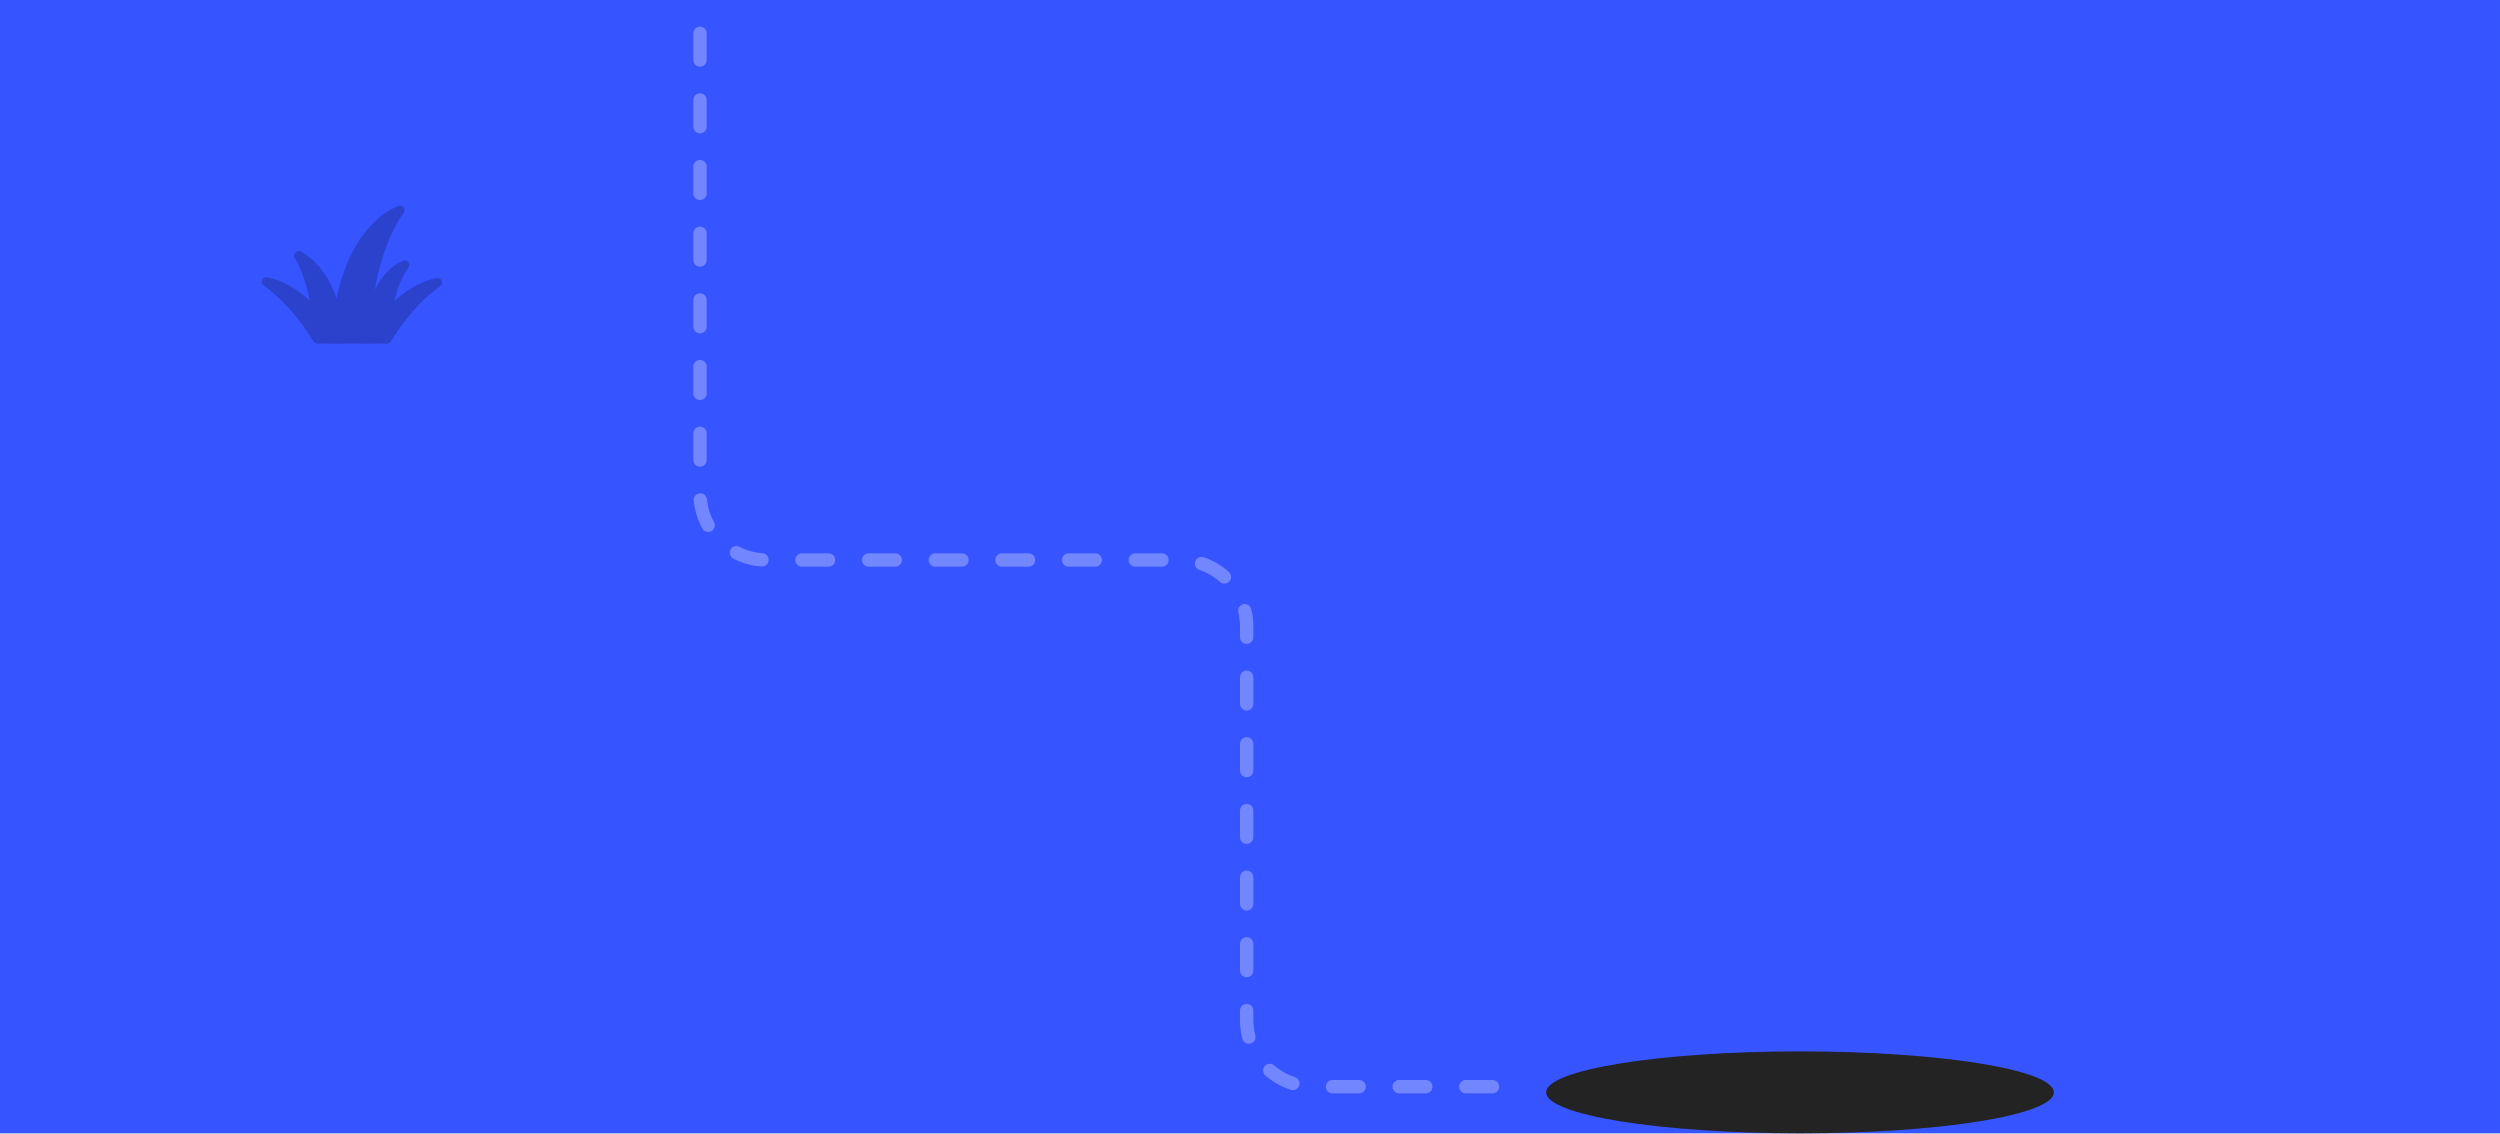
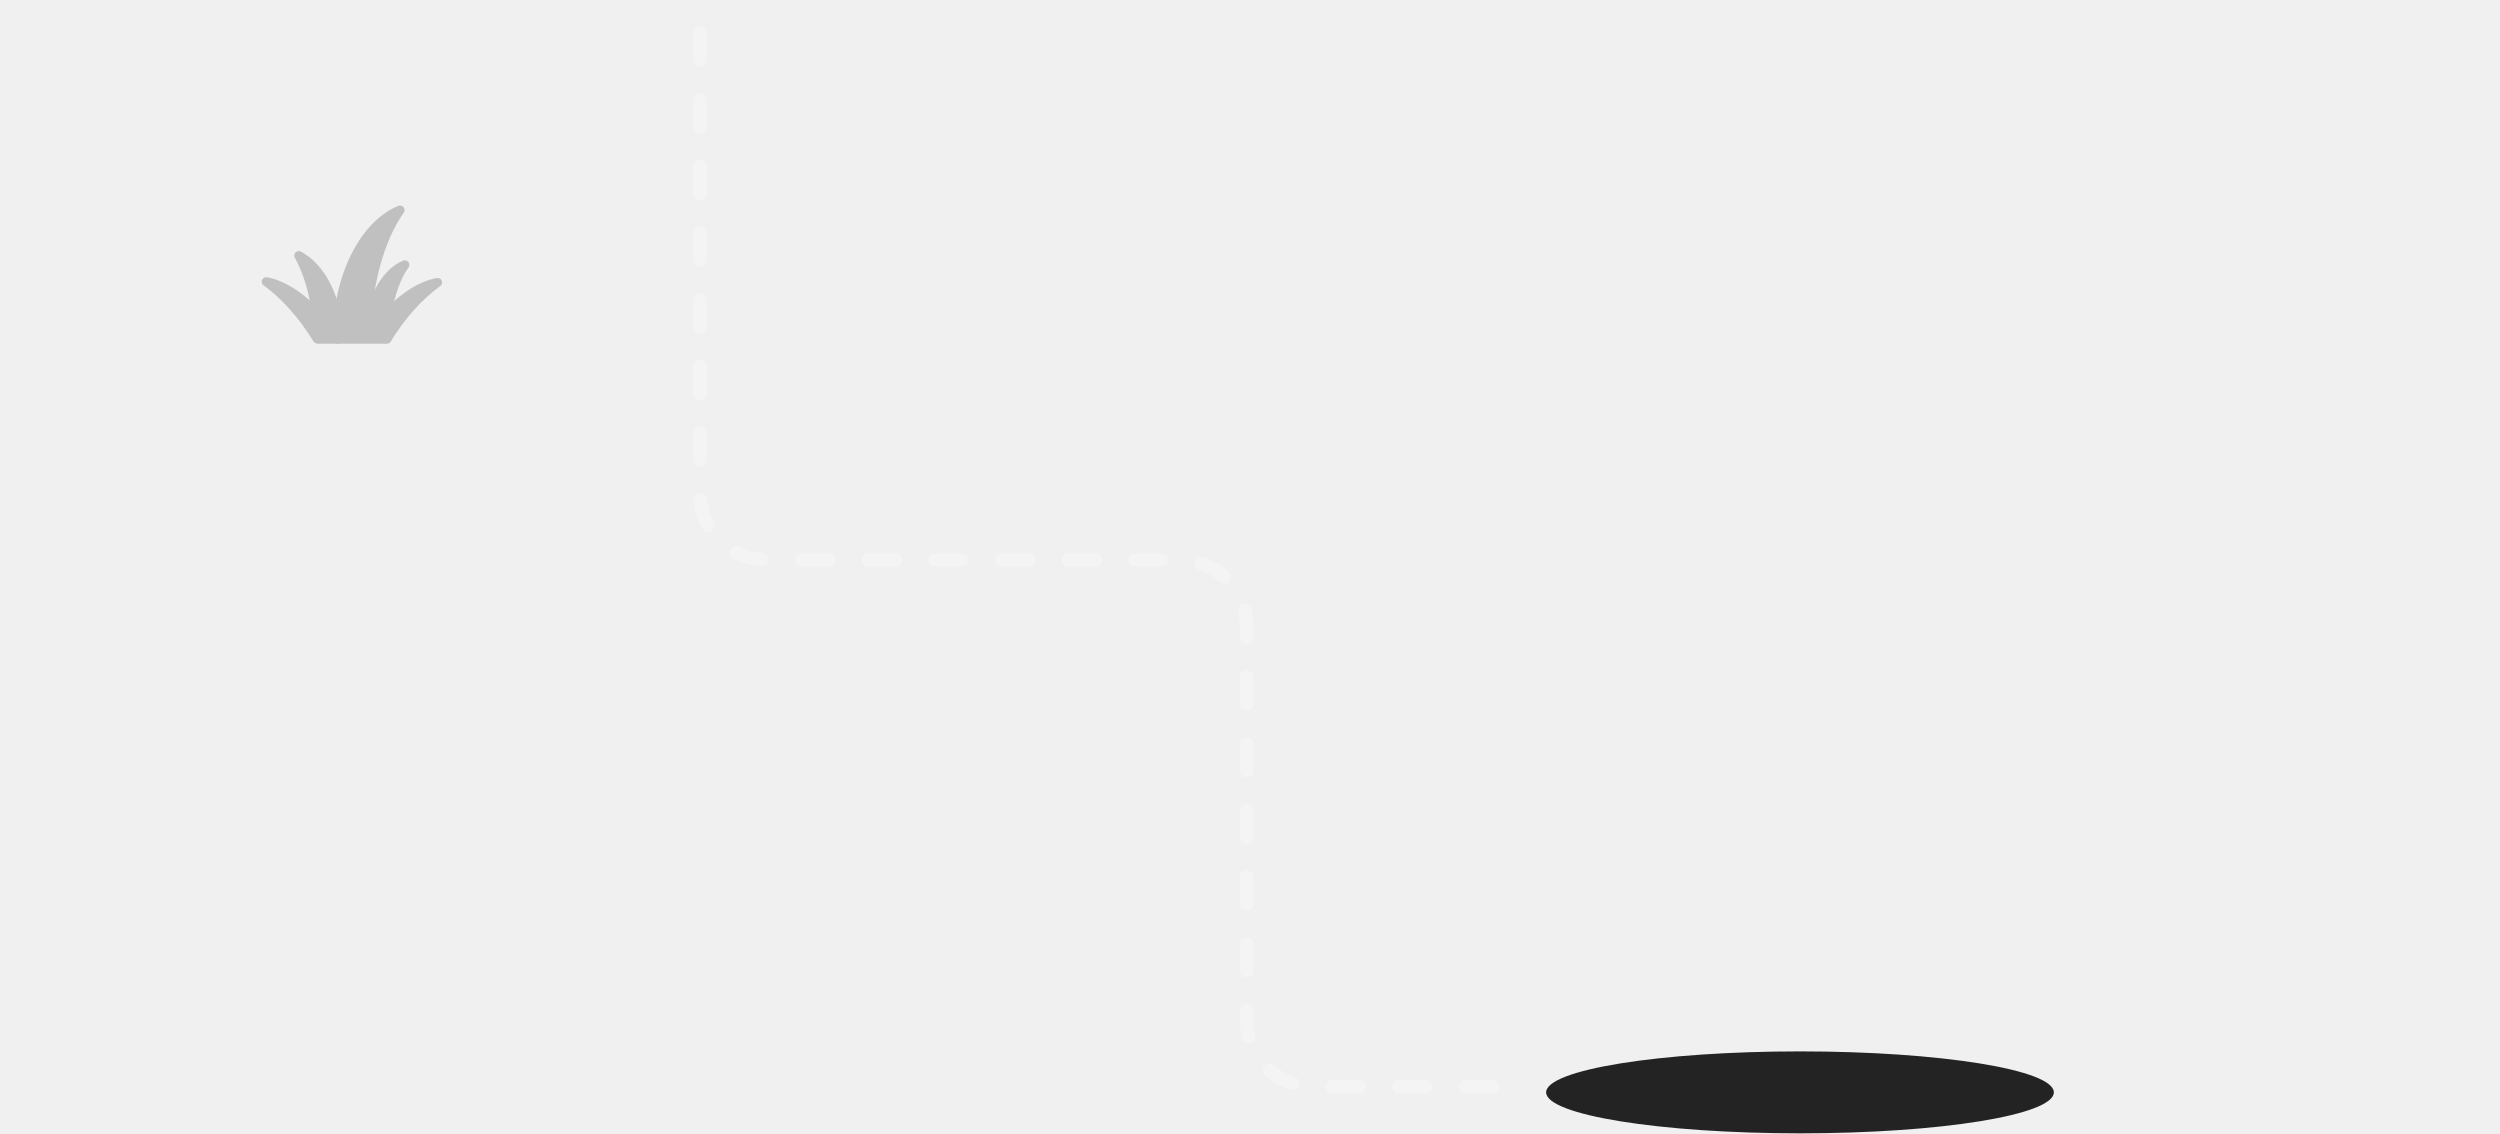
<svg xmlns="http://www.w3.org/2000/svg" version="1.1" id="Layer_1" x="0px" y="0px" width="375px" height="170px" viewBox="0 0 375 170" enable-background="new 0 0 375 170" xml:space="preserve">
  <g>
-     <rect fill="#3654FF" width="374.999" height="170" />
    <g opacity="0.2">
      <path stroke="#000000" stroke-width="1.35" stroke-linejoin="round" stroke-miterlimit="10" d="M50.577,50.875h4.367    c0-7.934,1.99-14.973,5.064-19.367C54.587,33.711,50.577,41.545,50.577,50.875z" />
      <path stroke="#000000" stroke-width="1.35" stroke-linejoin="round" stroke-miterlimit="10" d="M55.293,50.875h2.513    c0-4.566,1.147-8.619,2.916-11.148C57.601,40.994,55.293,45.504,55.293,50.875z" />
      <path stroke="#000000" stroke-width="1.35" stroke-linejoin="round" stroke-miterlimit="10" d="M44.812,38.342    c1.757,3.113,2.857,7.574,2.857,12.533h3.084C50.754,45.076,48.271,40.146,44.812,38.342z" />
      <path stroke="#000000" stroke-width="1.35" stroke-linejoin="round" stroke-miterlimit="10" d="M47.562,50.754    c0.253-0.891,0.564-1.727,0.933-2.49c-2.491-3.238-5.765-5.51-8.563-6.008c2.648,1.895,5.414,4.906,7.6,8.508L47.562,50.754z" />
      <path stroke="#000000" stroke-width="1.35" stroke-linejoin="round" stroke-miterlimit="10" d="M58.036,50.873    c2.186-3.602,4.951-6.613,7.6-8.506c-2.799,0.496-6.072,2.768-8.563,6.006c0.369,0.764,0.68,1.6,0.933,2.49L58.036,50.873z" />
    </g>
    <ellipse fill="#232323" cx="269.999" cy="163.854" rx="38.078" ry="6.146" />
-     <path opacity="0.3" fill="none" stroke="#FFFFFF" stroke-width="2" stroke-linecap="round" stroke-miterlimit="10" stroke-dasharray="4,6" d="   M105,5v69c0,5.523,4.478,10,10,10h62c5.522,0,10,4.477,10,10v59c0,5.523,4.478,10,10,10h28" />
+     <path opacity="0.3" fill="none" stroke="#FFFFFF" stroke-width="2" stroke-linecap="round" stroke-miterlimit="10" stroke-dasharray="4,6" enable-background="new    " d="   M105,5v69c0,5.523,4.478,10,10,10h62c5.522,0,10,4.477,10,10v59c0,5.523,4.479,10,10,10h28" />
  </g>
</svg>
